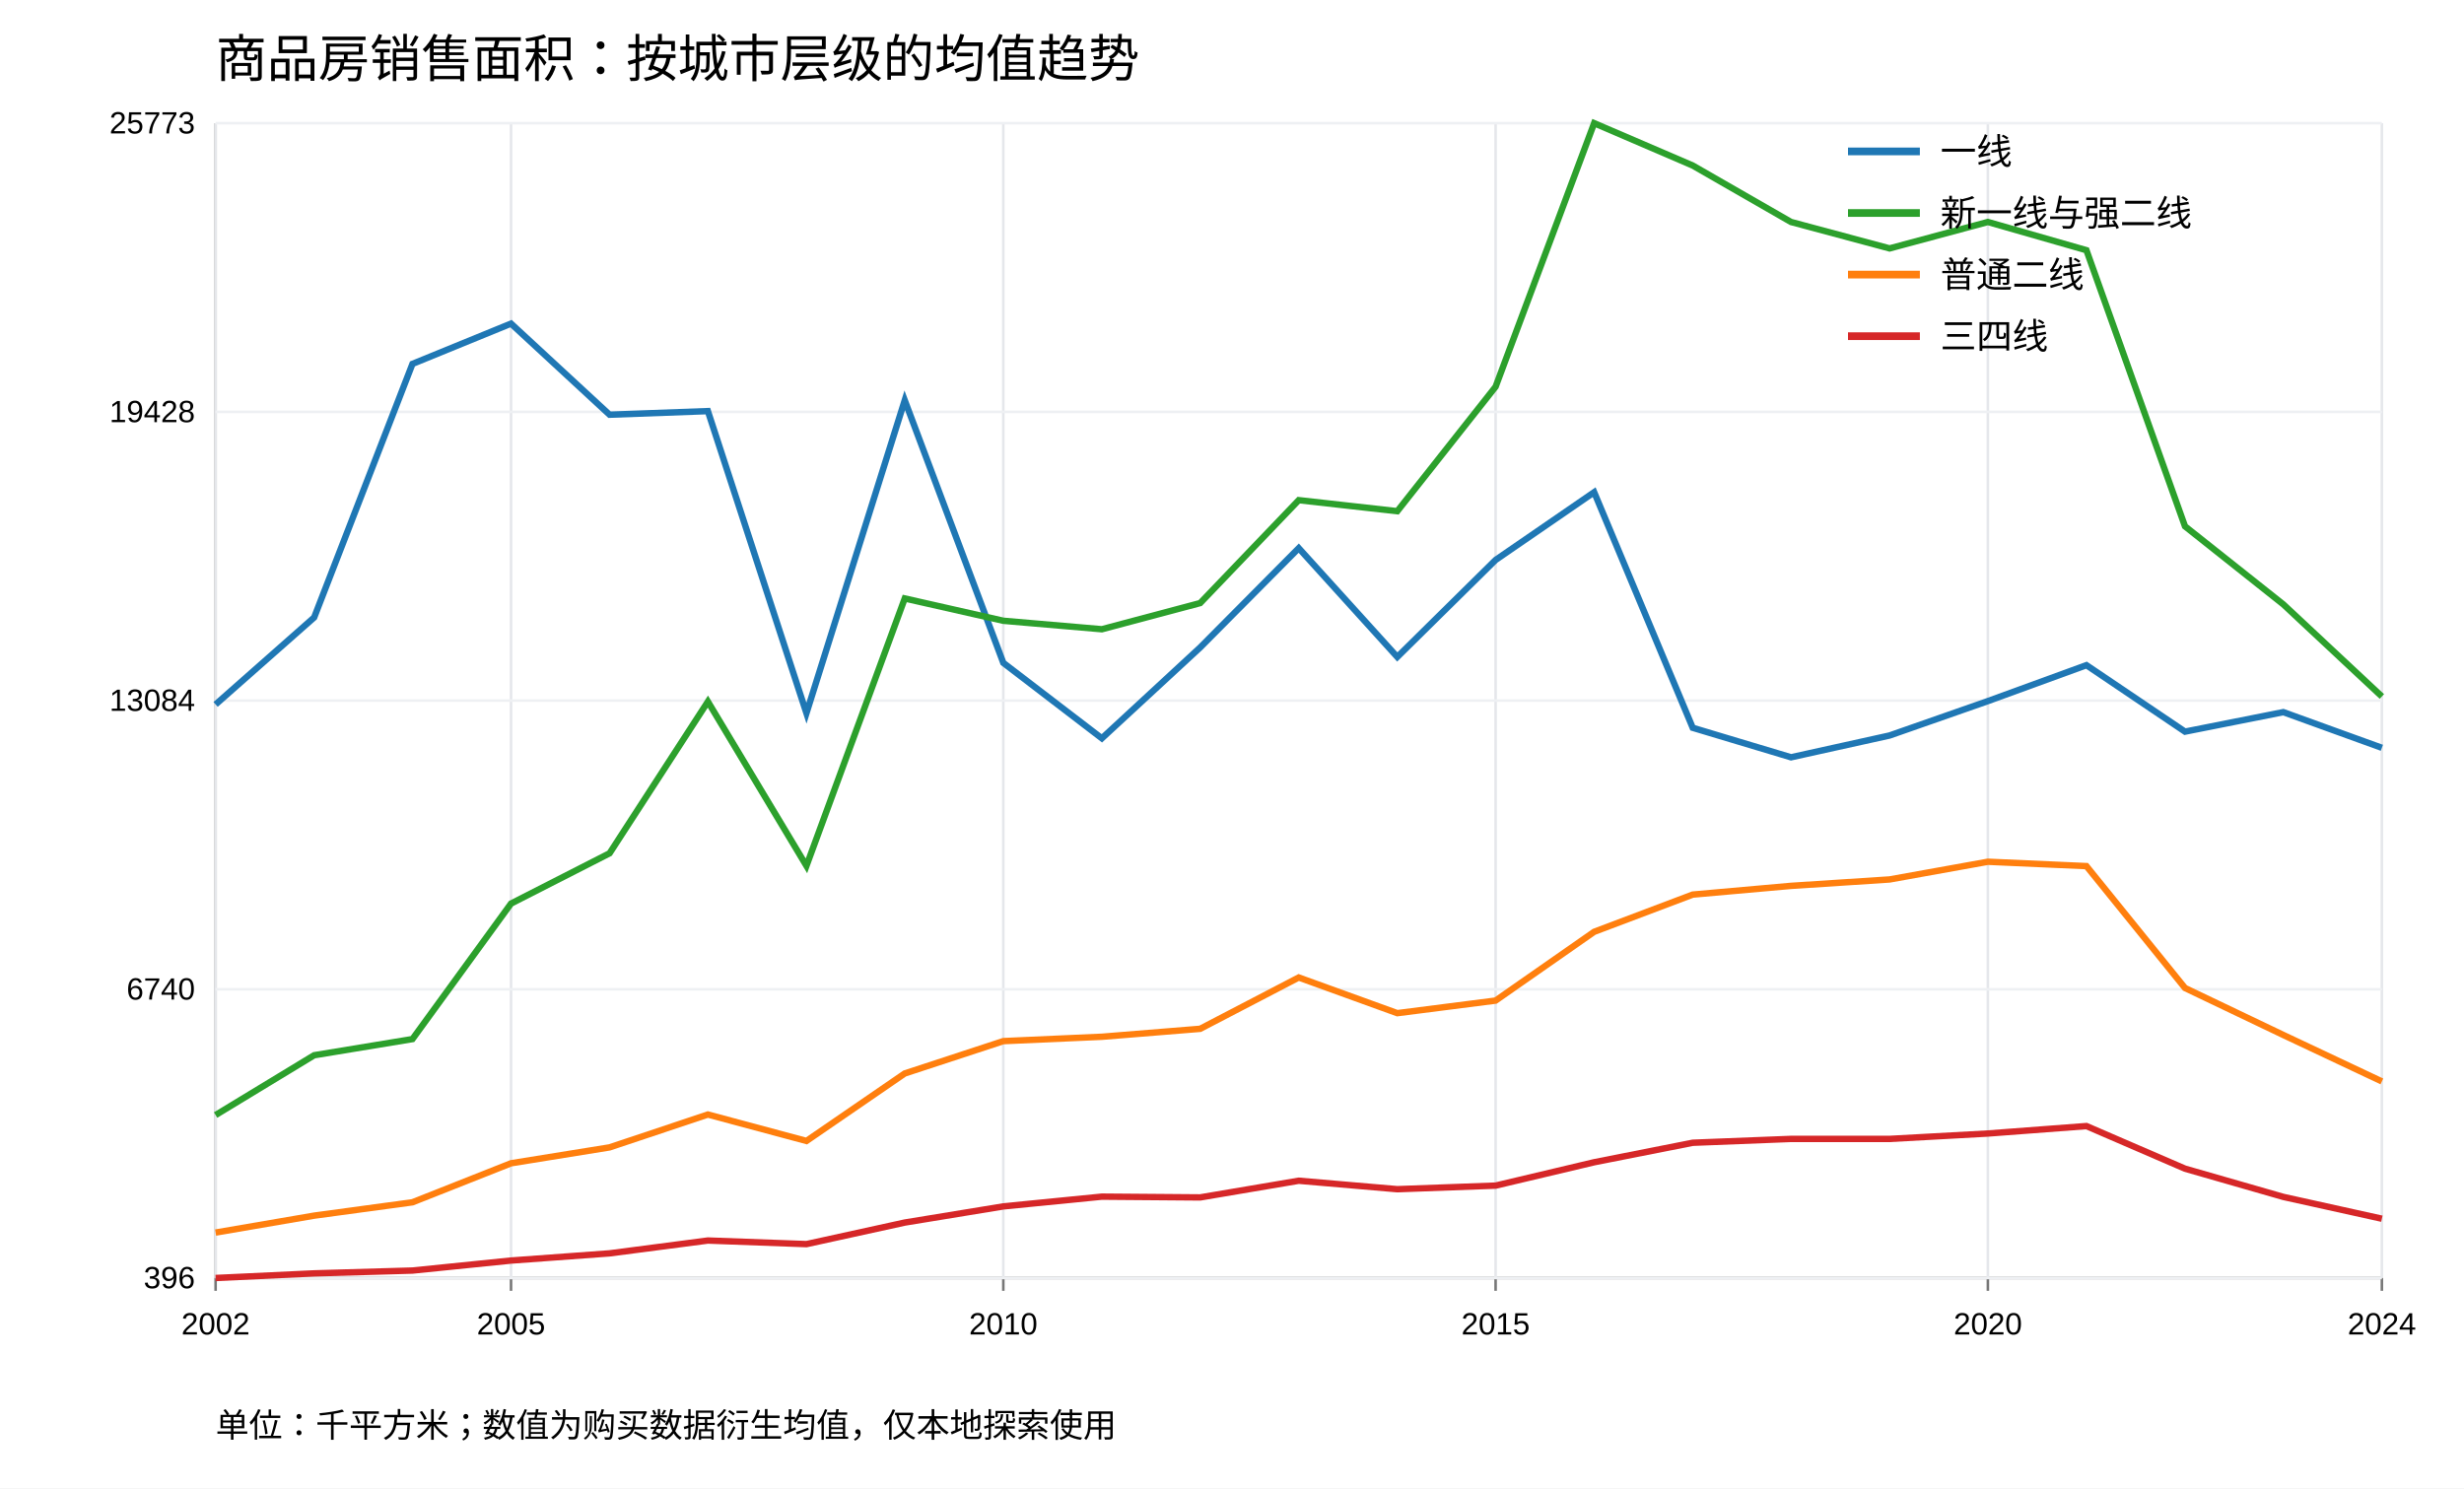
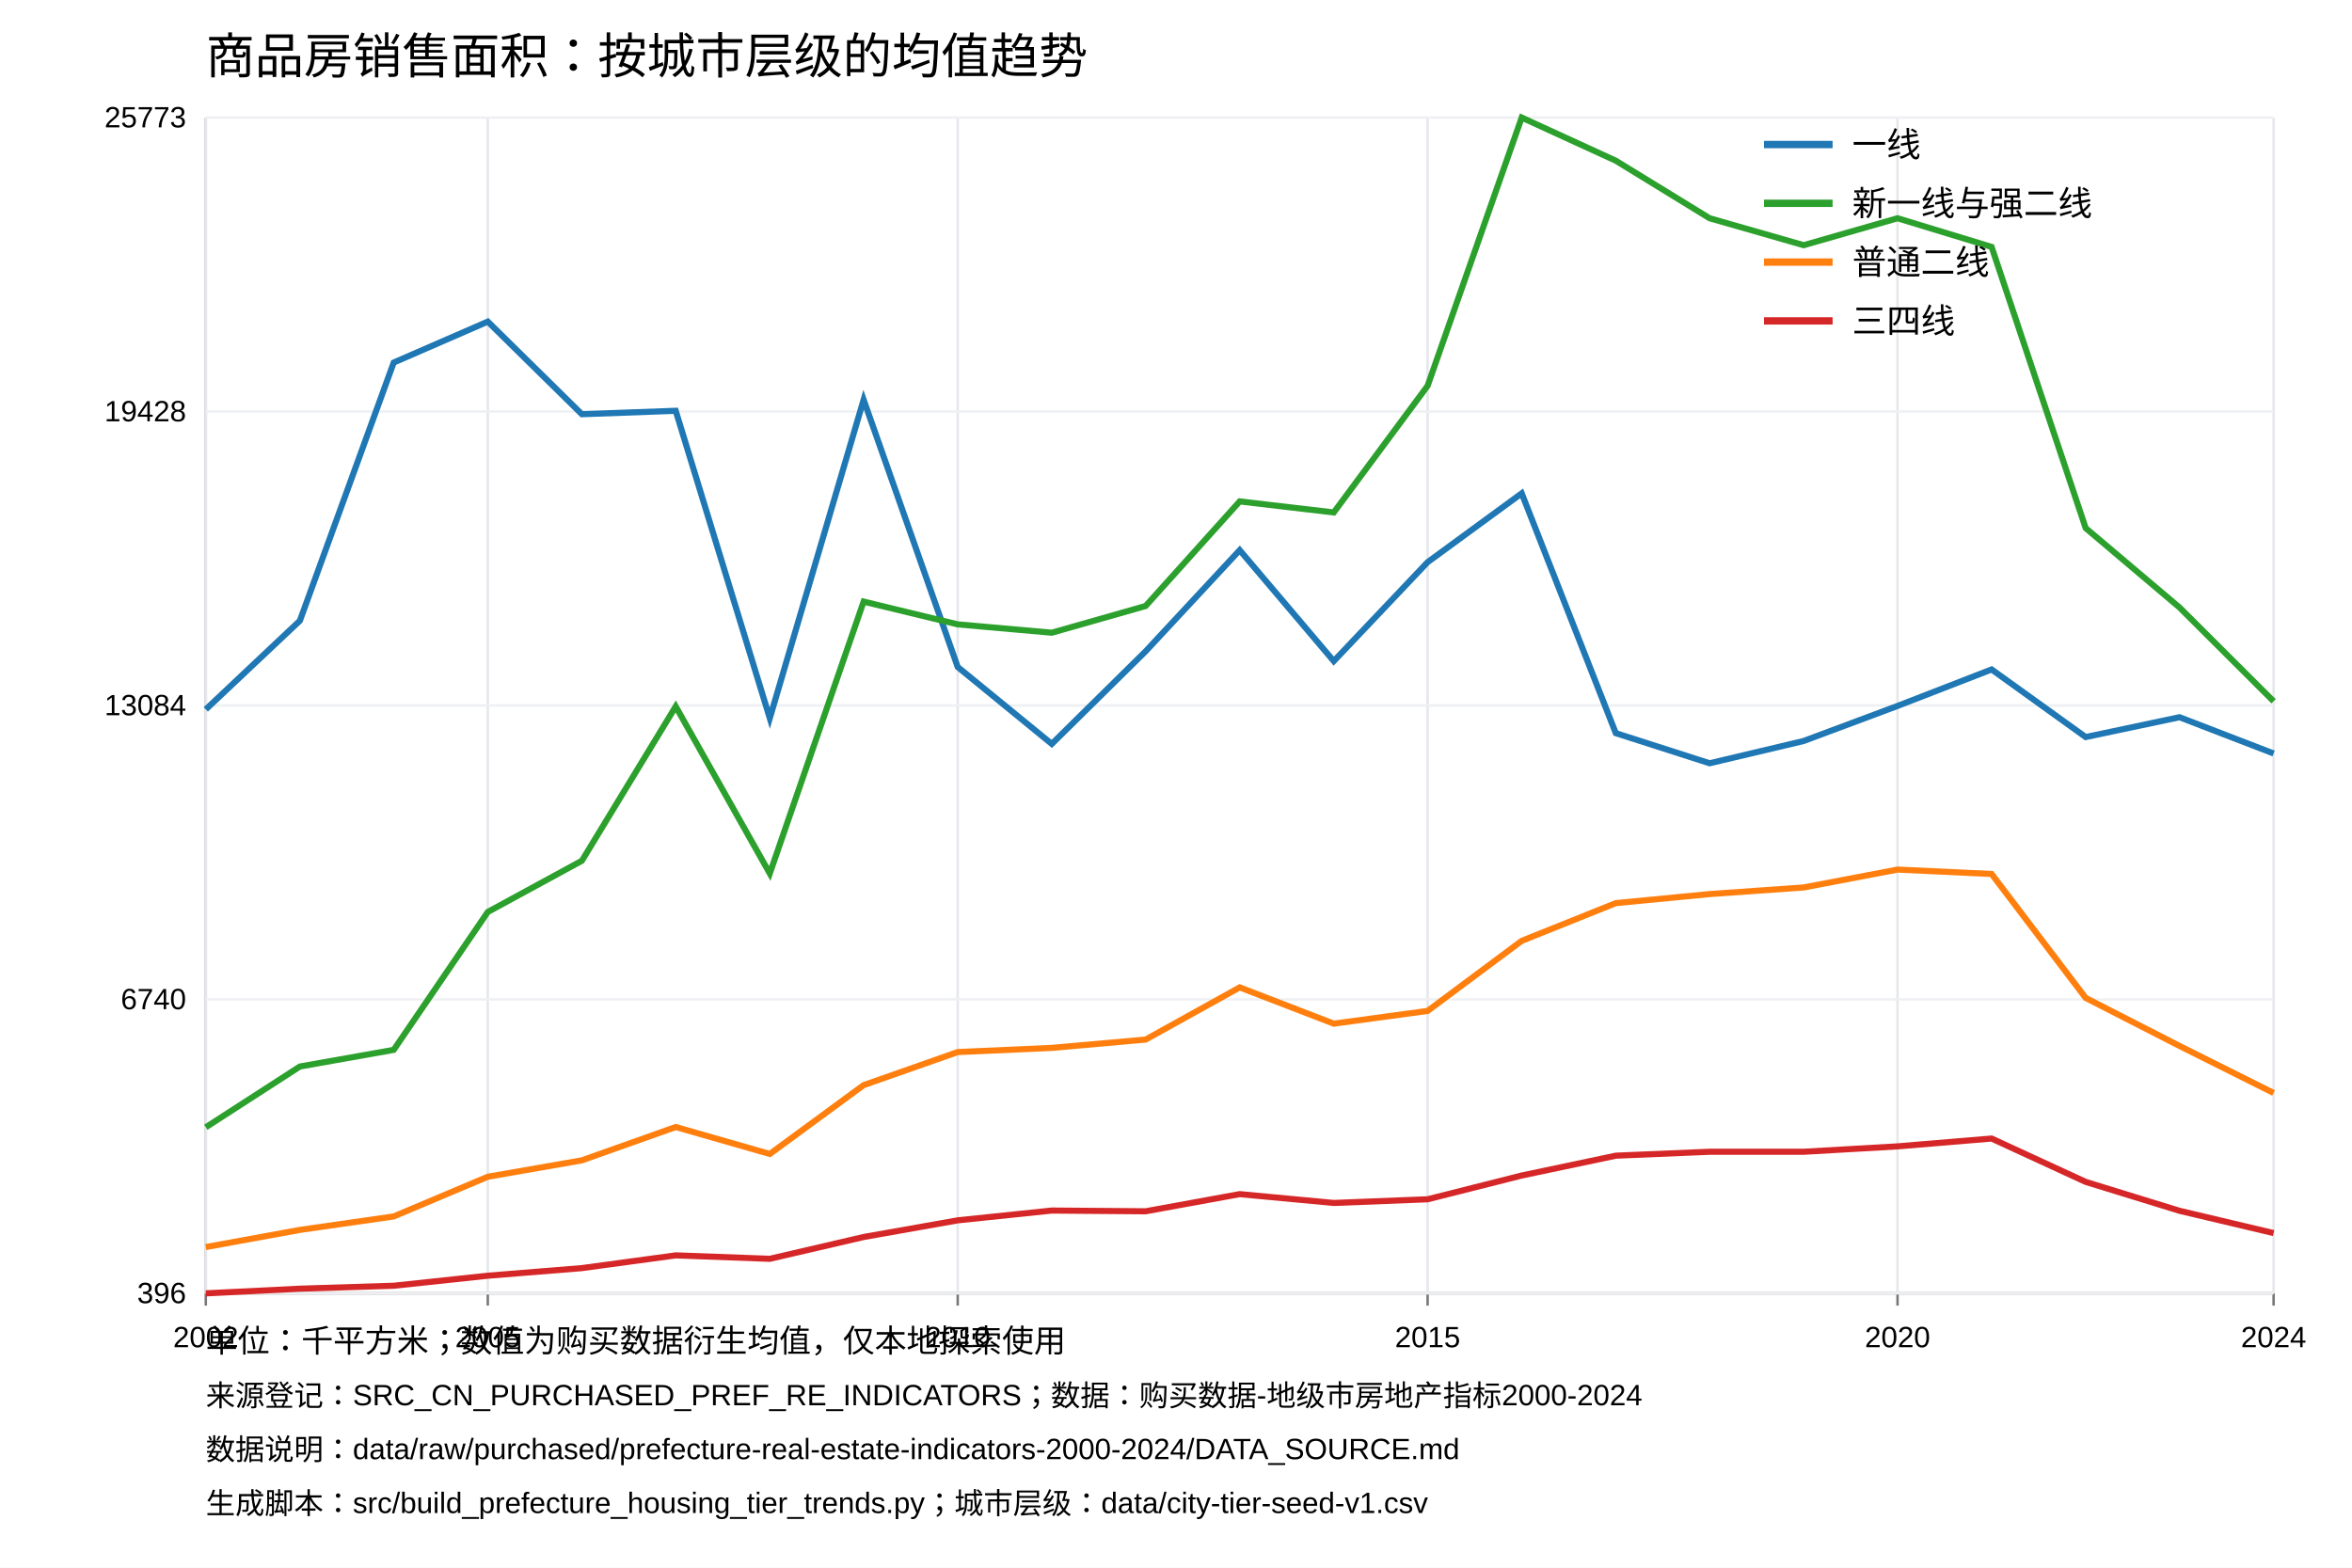
- <svg xmlns="http://www.w3.org/2000/svg" width="960" height="580" viewBox="0 0 960 580">
+ <svg xmlns="http://www.w3.org/2000/svg" width="960" height="640" viewBox="0 0 960 640">
  <rect width="100%" height="100%" fill="#ffffff" />
  <text x="84" y="30" font-size="20" font-family="Arial, sans-serif">商品房销售面积：按城市层级的均值趋势</text>
-   <text x="84" y="560" font-size="13" font-family="Arial, sans-serif">单位：千平方米；数值为购买数据衍生均值，仅本地探索使用</text>
-   <line x1="84" y1="498" x2="928" y2="498" stroke="#999" stroke-width="1" />
-   <line x1="84" y1="48" x2="84" y2="498" stroke="#999" stroke-width="1" />
-   <line x1="84.0" y1="48" x2="84.0" y2="498" stroke="#e5e7eb" stroke-width="1" />
-   <line x1="84.0" y1="498" x2="84.0" y2="503" stroke="#777" stroke-width="1" />
-   <text x="84.0" y="520" text-anchor="middle" font-size="12" font-family="Arial, sans-serif">2002</text>
-   <line x1="199.1" y1="48" x2="199.1" y2="498" stroke="#e5e7eb" stroke-width="1" />
-   <line x1="199.1" y1="498" x2="199.1" y2="503" stroke="#777" stroke-width="1" />
-   <text x="199.1" y="520" text-anchor="middle" font-size="12" font-family="Arial, sans-serif">2005</text>
-   <line x1="390.9" y1="48" x2="390.9" y2="498" stroke="#e5e7eb" stroke-width="1" />
-   <line x1="390.9" y1="498" x2="390.9" y2="503" stroke="#777" stroke-width="1" />
-   <text x="390.9" y="520" text-anchor="middle" font-size="12" font-family="Arial, sans-serif">2010</text>
-   <line x1="582.7" y1="48" x2="582.7" y2="498" stroke="#e5e7eb" stroke-width="1" />
-   <line x1="582.7" y1="498" x2="582.7" y2="503" stroke="#777" stroke-width="1" />
-   <text x="582.7" y="520" text-anchor="middle" font-size="12" font-family="Arial, sans-serif">2015</text>
-   <line x1="774.5" y1="48" x2="774.5" y2="498" stroke="#e5e7eb" stroke-width="1" />
-   <line x1="774.5" y1="498" x2="774.5" y2="503" stroke="#777" stroke-width="1" />
-   <text x="774.5" y="520" text-anchor="middle" font-size="12" font-family="Arial, sans-serif">2020</text>
-   <line x1="928.0" y1="48" x2="928.0" y2="498" stroke="#e5e7eb" stroke-width="1" />
-   <line x1="928.0" y1="498" x2="928.0" y2="503" stroke="#777" stroke-width="1" />
-   <text x="928.0" y="520" text-anchor="middle" font-size="12" font-family="Arial, sans-serif">2024</text>
-   <line x1="84" y1="498.0" x2="928" y2="498.0" stroke="#eef0f3" stroke-width="1" />
-   <text x="76" y="502.0" text-anchor="end" font-size="12" font-family="Arial, sans-serif">396</text>
-   <line x1="84" y1="385.5" x2="928" y2="385.5" stroke="#eef0f3" stroke-width="1" />
-   <text x="76" y="389.5" text-anchor="end" font-size="12" font-family="Arial, sans-serif">6740</text>
-   <line x1="84" y1="273.0" x2="928" y2="273.0" stroke="#eef0f3" stroke-width="1" />
-   <text x="76" y="277.0" text-anchor="end" font-size="12" font-family="Arial, sans-serif">13084</text>
-   <line x1="84" y1="160.5" x2="928" y2="160.5" stroke="#eef0f3" stroke-width="1" />
-   <text x="76" y="164.5" text-anchor="end" font-size="12" font-family="Arial, sans-serif">19428</text>
+   <text x="84" y="552" font-size="13" font-family="Arial, sans-serif">单位：千平方米；数值为购买数据衍生均值，仅本地探索使用</text>
+   <text x="84" y="574" font-size="12" font-family="Arial, sans-serif">来源登记：SRC_CN_PURCHASED_PREF_RE_INDICATORS；数据：购买数据-地级市房地产指标2000-2024</text>
+   <text x="84" y="596" font-size="12" font-family="Arial, sans-serif">数据说明：data/raw/purchased/prefecture-real-estate-indicators-2000-2024/DATA_SOURCE.md</text>
+   <text x="84" y="618" font-size="12" font-family="Arial, sans-serif">生成脚本：src/build_prefecture_housing_tier_trends.py；城市层级：data/city-tier-seed-v1.csv</text>
+   <line x1="84" y1="528" x2="928" y2="528" stroke="#999" stroke-width="1" />
+   <line x1="84" y1="48" x2="84" y2="528" stroke="#999" stroke-width="1" />
+   <line x1="84.0" y1="48" x2="84.0" y2="528" stroke="#e5e7eb" stroke-width="1" />
+   <line x1="84.0" y1="528" x2="84.0" y2="533" stroke="#777" stroke-width="1" />
+   <text x="84.0" y="550" text-anchor="middle" font-size="12" font-family="Arial, sans-serif">2002</text>
+   <line x1="199.1" y1="48" x2="199.1" y2="528" stroke="#e5e7eb" stroke-width="1" />
+   <line x1="199.1" y1="528" x2="199.1" y2="533" stroke="#777" stroke-width="1" />
+   <text x="199.1" y="550" text-anchor="middle" font-size="12" font-family="Arial, sans-serif">2005</text>
+   <line x1="390.9" y1="48" x2="390.9" y2="528" stroke="#e5e7eb" stroke-width="1" />
+   <line x1="390.9" y1="528" x2="390.9" y2="533" stroke="#777" stroke-width="1" />
+   <text x="390.9" y="550" text-anchor="middle" font-size="12" font-family="Arial, sans-serif">2010</text>
+   <line x1="582.7" y1="48" x2="582.7" y2="528" stroke="#e5e7eb" stroke-width="1" />
+   <line x1="582.7" y1="528" x2="582.7" y2="533" stroke="#777" stroke-width="1" />
+   <text x="582.7" y="550" text-anchor="middle" font-size="12" font-family="Arial, sans-serif">2015</text>
+   <line x1="774.5" y1="48" x2="774.5" y2="528" stroke="#e5e7eb" stroke-width="1" />
+   <line x1="774.5" y1="528" x2="774.5" y2="533" stroke="#777" stroke-width="1" />
+   <text x="774.5" y="550" text-anchor="middle" font-size="12" font-family="Arial, sans-serif">2020</text>
+   <line x1="928.0" y1="48" x2="928.0" y2="528" stroke="#e5e7eb" stroke-width="1" />
+   <line x1="928.0" y1="528" x2="928.0" y2="533" stroke="#777" stroke-width="1" />
+   <text x="928.0" y="550" text-anchor="middle" font-size="12" font-family="Arial, sans-serif">2024</text>
+   <line x1="84" y1="528.0" x2="928" y2="528.0" stroke="#eef0f3" stroke-width="1" />
+   <text x="76" y="532.0" text-anchor="end" font-size="12" font-family="Arial, sans-serif">396</text>
+   <line x1="84" y1="408.0" x2="928" y2="408.0" stroke="#eef0f3" stroke-width="1" />
+   <text x="76" y="412.0" text-anchor="end" font-size="12" font-family="Arial, sans-serif">6740</text>
+   <line x1="84" y1="288.0" x2="928" y2="288.0" stroke="#eef0f3" stroke-width="1" />
+   <text x="76" y="292.0" text-anchor="end" font-size="12" font-family="Arial, sans-serif">13084</text>
+   <line x1="84" y1="168.0" x2="928" y2="168.0" stroke="#eef0f3" stroke-width="1" />
+   <text x="76" y="172.0" text-anchor="end" font-size="12" font-family="Arial, sans-serif">19428</text>
  <line x1="84" y1="48.0" x2="928" y2="48.0" stroke="#eef0f3" stroke-width="1" />
  <text x="76" y="52.0" text-anchor="end" font-size="12" font-family="Arial, sans-serif">25773</text>
-   <polyline fill="none" stroke="#1f77b4" stroke-width="2.5" points="84.0,274.5 122.4,240.6 160.7,141.8 199.1,126.1 237.5,161.6 275.8,160.2 314.2,277.9 352.5,156.0 390.9,258.3 429.3,287.7 467.6,252.3 506.0,213.6 544.4,256.0 582.7,218.2 621.1,191.8 659.5,283.6 697.8,295.1 736.2,286.6 774.5,273.2 812.9,259.2 851.3,285.1 889.6,277.5 928.0,291.4" />
+   <polyline fill="none" stroke="#1f77b4" stroke-width="2.5" points="84.0,289.6 122.4,253.4 160.7,148.0 199.1,131.3 237.5,169.1 275.8,167.7 314.2,293.2 352.5,163.2 390.9,272.3 429.3,303.7 467.6,265.9 506.0,224.6 544.4,269.9 582.7,229.5 621.1,201.4 659.5,299.3 697.8,311.6 736.2,302.5 774.5,288.2 812.9,273.3 851.3,300.9 889.6,292.8 928.0,307.6" />
  <line x1="720" y1="59" x2="748" y2="59" stroke="#1f77b4" stroke-width="3" />
  <text x="756" y="64" font-size="14" font-family="Arial, sans-serif">一线</text>
-   <polyline fill="none" stroke="#2ca02c" stroke-width="2.5" points="84.0,434.5 122.4,411.2 160.7,404.9 199.1,352.1 237.5,332.5 275.8,273.4 314.2,337.4 352.5,233.2 390.9,241.9 429.3,245.2 467.6,235.0 506.0,194.9 544.4,199.2 582.7,150.7 621.1,48.0 659.5,64.5 697.8,86.5 736.2,96.8 774.5,86.5 812.9,97.5 851.3,205.1 889.6,235.5 928.0,271.4" />
+   <polyline fill="none" stroke="#2ca02c" stroke-width="2.5" points="84.0,460.2 122.4,435.4 160.7,428.6 199.1,372.3 237.5,351.4 275.8,288.4 314.2,356.6 352.5,245.6 390.9,254.9 429.3,258.3 467.6,247.4 506.0,204.7 544.4,209.2 582.7,157.5 621.1,48.0 659.5,65.6 697.8,89.1 736.2,100.1 774.5,89.1 812.9,100.8 851.3,215.6 889.6,248.0 928.0,286.3" />
  <line x1="720" y1="83" x2="748" y2="83" stroke="#2ca02c" stroke-width="3" />
  <text x="756" y="88" font-size="14" font-family="Arial, sans-serif">新一线与强二线</text>
-   <polyline fill="none" stroke="#ff7f0e" stroke-width="2.5" points="84.0,480.3 122.4,473.7 160.7,468.5 199.1,453.3 237.5,447.1 275.8,434.3 314.2,444.6 352.5,418.3 390.9,405.7 429.3,404.0 467.6,400.9 506.0,380.9 544.4,394.8 582.7,389.9 621.1,363.1 659.5,348.6 697.8,345.2 736.2,342.7 774.5,335.8 812.9,337.5 851.3,385.0 889.6,403.3 928.0,421.4" />
+   <polyline fill="none" stroke="#ff7f0e" stroke-width="2.5" points="84.0,509.1 122.4,502.1 160.7,496.6 199.1,480.4 237.5,473.7 275.8,460.1 314.2,471.1 352.5,443.0 390.9,429.5 429.3,427.8 467.6,424.4 506.0,403.1 544.4,417.9 582.7,412.7 621.1,384.1 659.5,368.7 697.8,365.0 736.2,362.3 774.5,355.0 812.9,356.8 851.3,407.4 889.6,427.0 928.0,446.2" />
  <line x1="720" y1="107" x2="748" y2="107" stroke="#ff7f0e" stroke-width="3" />
  <text x="756" y="112" font-size="14" font-family="Arial, sans-serif">普通二线</text>
-   <polyline fill="none" stroke="#d62728" stroke-width="2.5" points="84.0,498.0 122.4,496.2 160.7,495.1 199.1,491.2 237.5,488.4 275.8,483.4 314.2,484.8 352.5,476.4 390.9,470.1 429.3,466.3 467.6,466.6 506.0,460.1 544.4,463.4 582.7,462.0 621.1,452.9 659.5,445.3 697.8,443.8 736.2,443.8 774.5,441.7 812.9,438.8 851.3,455.4 889.6,466.4 928.0,474.9" />
+   <polyline fill="none" stroke="#d62728" stroke-width="2.5" points="84.0,528.0 122.4,526.1 160.7,524.9 199.1,520.8 237.5,517.7 275.8,512.5 314.2,513.9 352.5,505.0 390.9,498.2 429.3,494.2 467.6,494.5 506.0,487.5 544.4,491.1 582.7,489.6 621.1,479.9 659.5,471.8 697.8,470.2 736.2,470.2 774.5,468.0 812.9,464.8 851.3,482.5 889.6,494.3 928.0,503.4" />
  <line x1="720" y1="131" x2="748" y2="131" stroke="#d62728" stroke-width="3" />
  <text x="756" y="136" font-size="14" font-family="Arial, sans-serif">三四线</text>
</svg>
